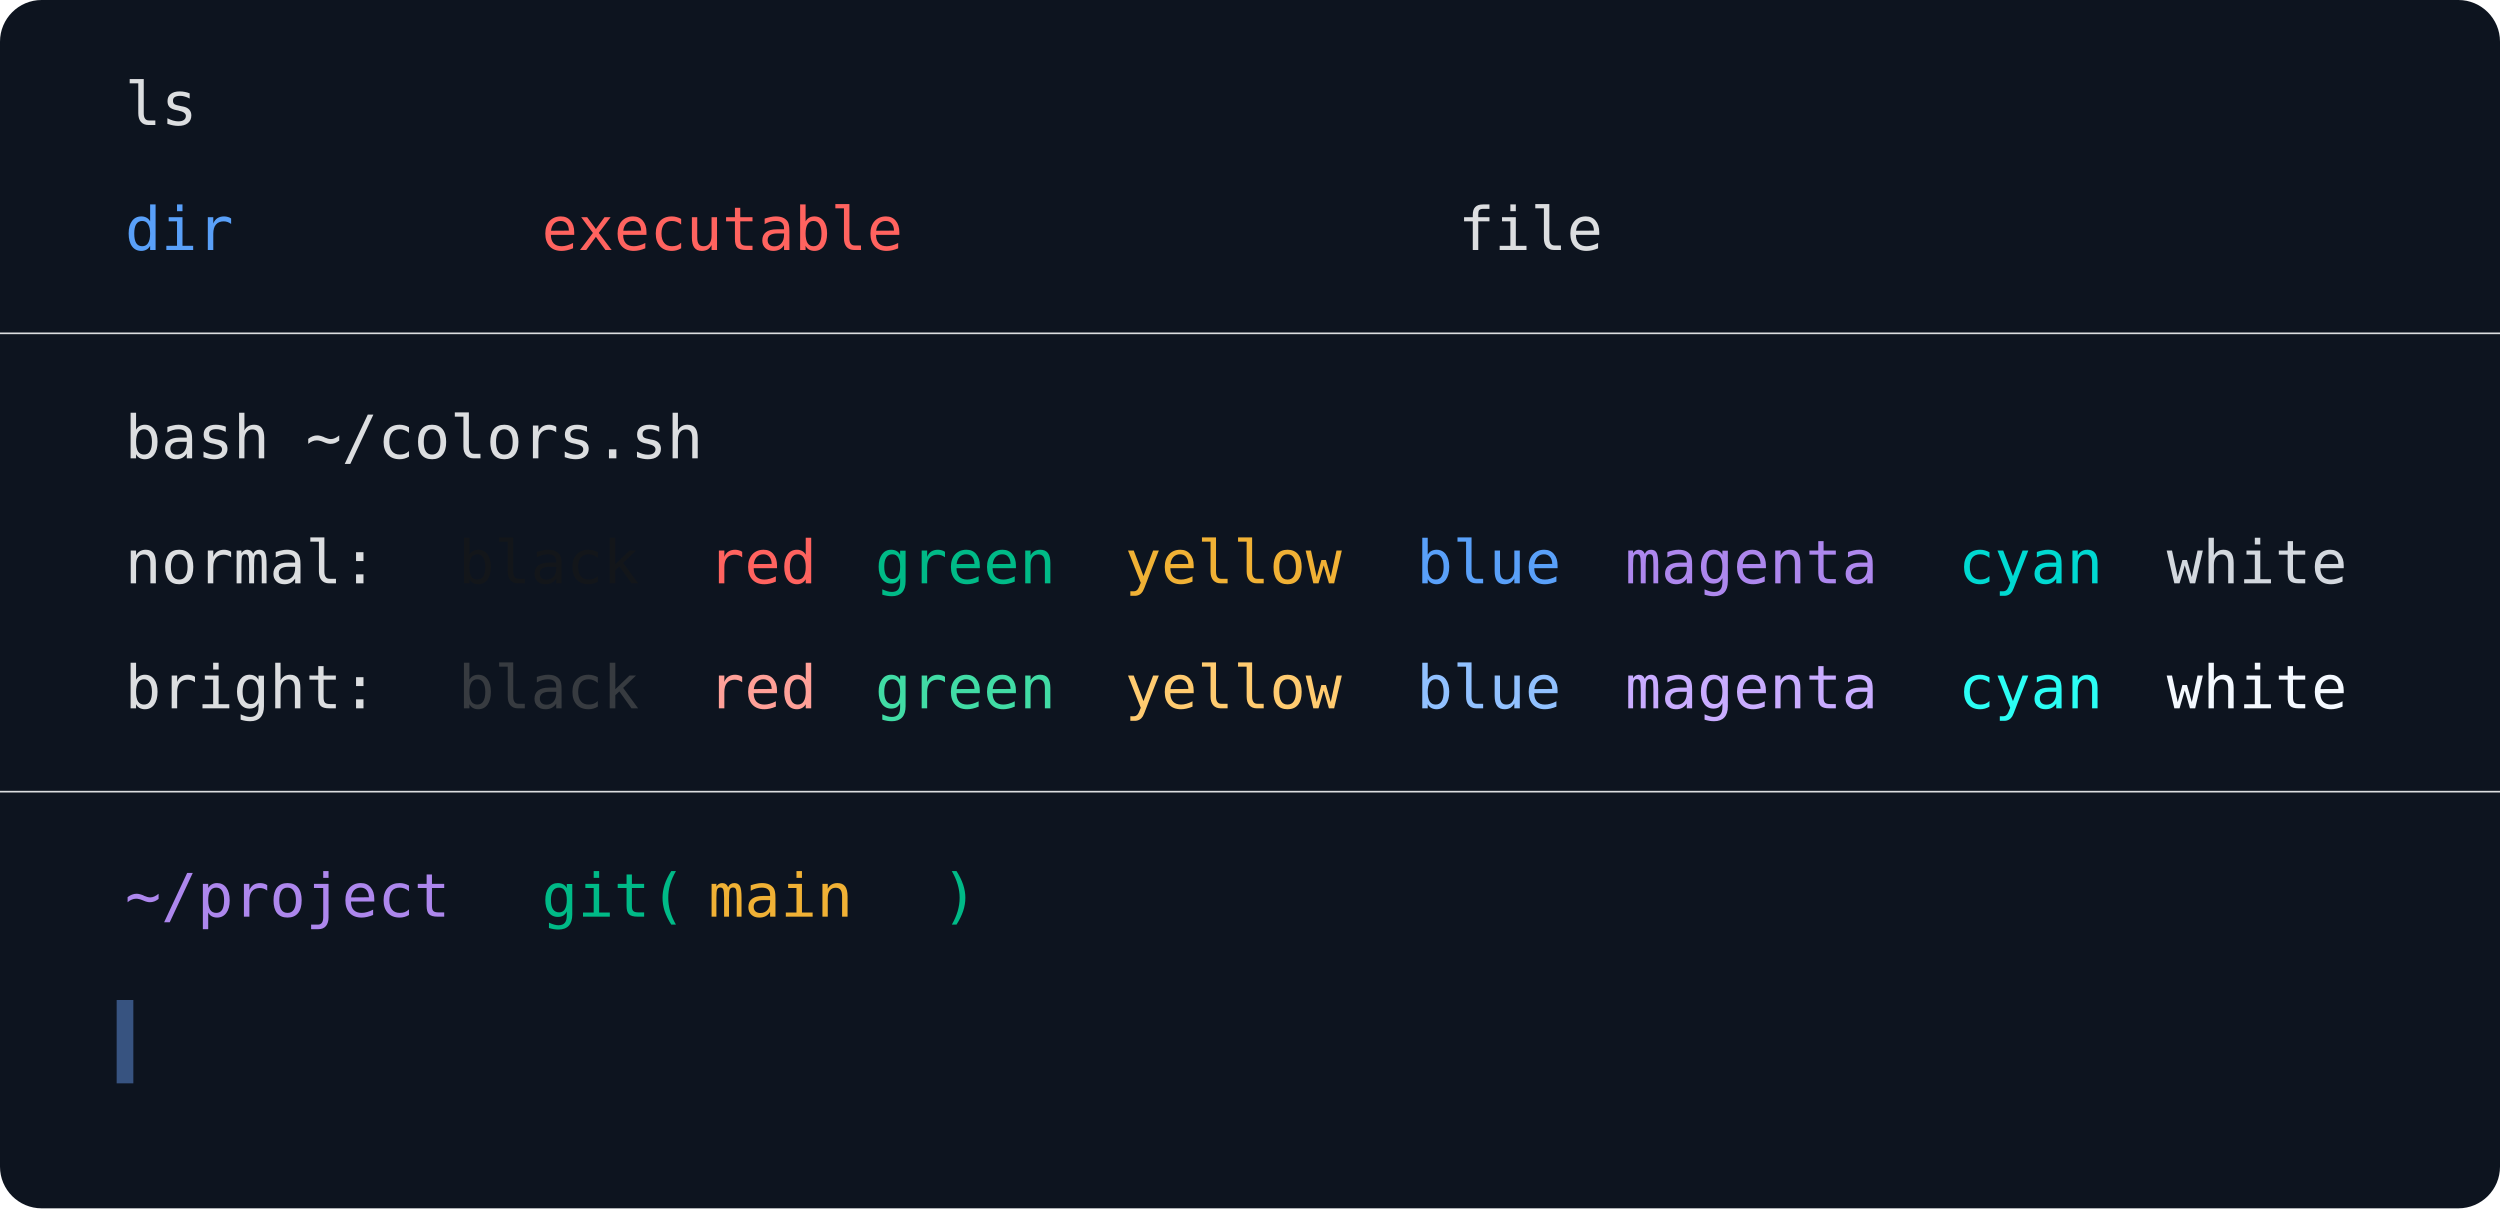
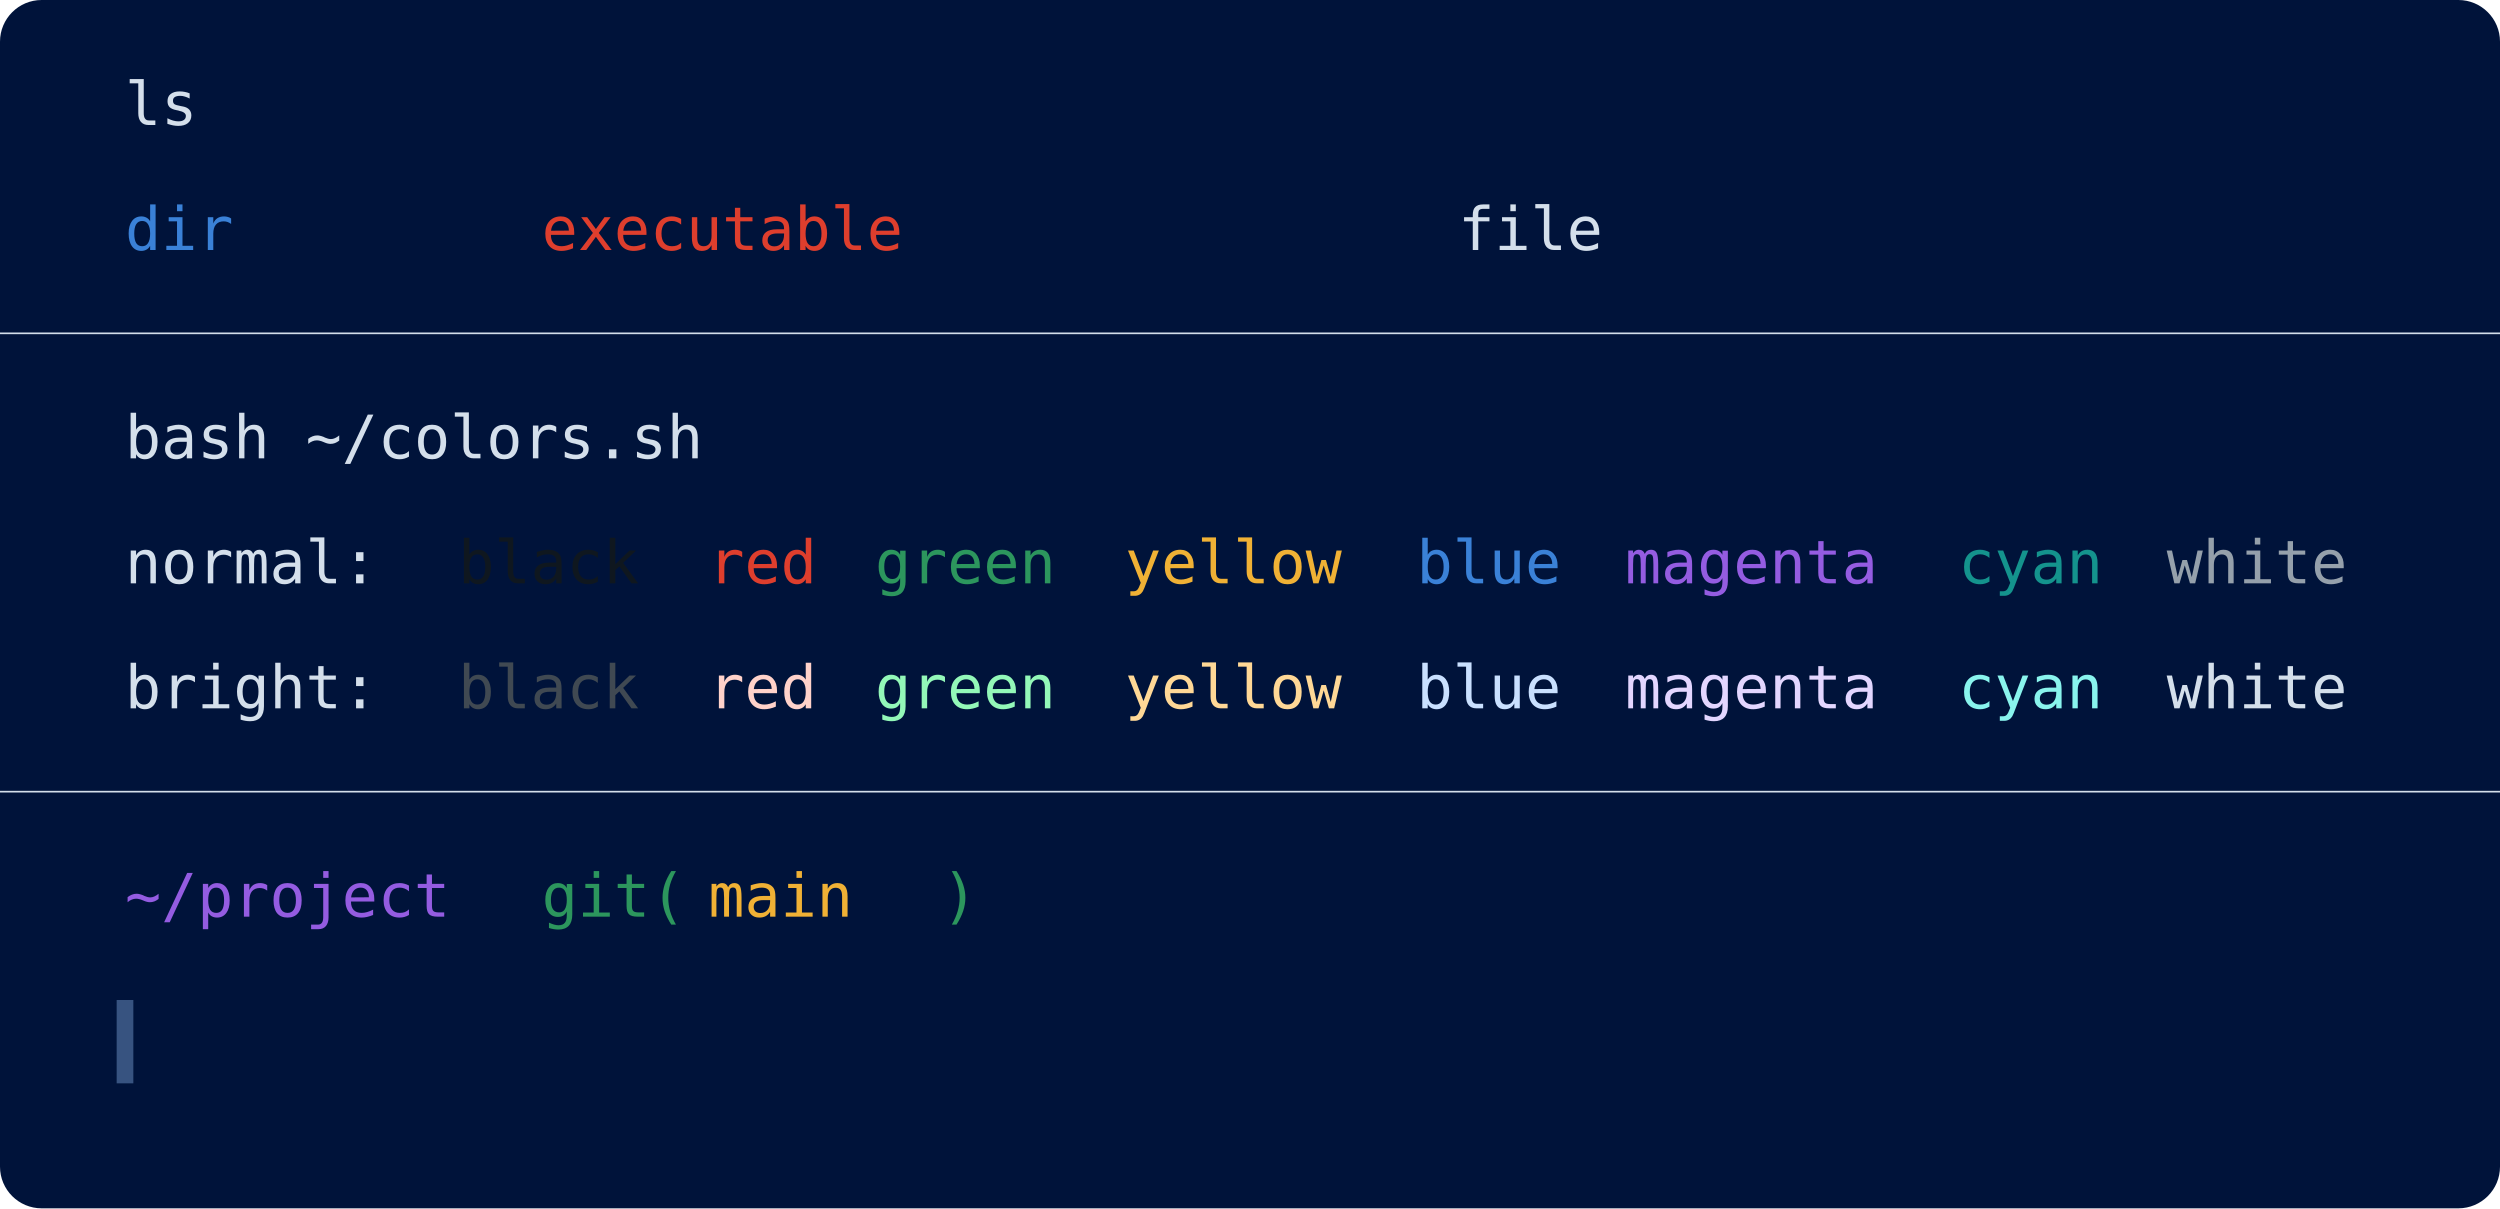
<svg xmlns="http://www.w3.org/2000/svg" viewBox="0 0 300 145">
-   <rect width="300" height="145" fill="#0D141F" class="Dynamic" rx="5" />
-   <text x="15" y="15" fill="#dcdee0" class="Dynamic" font-family="monospace" font-size=".6em">ls</text>
-   <text x="15" y="30" fill="#59A0F9" class="Dynamic" font-family="monospace" font-size=".6em">
+   <rect width="300" height="145" fill="#00133A" class="Dynamic" rx="5" />
+   <text x="15" y="15" fill="#D4DFEB" class="Dynamic" font-family="monospace" font-size=".6em">ls</text>
+   <text x="15" y="30" fill="#3A81D7" class="Dynamic" font-family="monospace" font-size=".6em">
dir
</text>
-   <text x="65" y="30" fill="#FF635F" class="Dynamic" font-family="monospace" font-size=".6em">
+   <text x="65" y="30" fill="#DE3E2D" class="Dynamic" font-family="monospace" font-size=".6em">
executable
</text>
-   <text x="175" y="30" fill="#dcdee0" class="Dynamic" font-family="monospace" font-size=".6em">
+   <text x="175" y="30" fill="#D4DFEB" class="Dynamic" font-family="monospace" font-size=".6em">
file
</text>
-   <path stroke="#dcdee0" d="M0 40h300" class="Dynamic" style="stroke-width:.2" />
-   <text x="15" y="55" fill="#dcdee0" class="Dynamic" font-family="monospace" font-size=".6em">bash ~/colors.sh</text>
-   <text x="15" y="70" fill="#dcdee0" class="Dynamic" font-family="monospace" font-size=".6em">
+   <path stroke="#D4DFEB" d="M0 40h300" class="Dynamic" style="stroke-width:.2" />
+   <text x="15" y="55" fill="#D4DFEB" class="Dynamic" font-family="monospace" font-size=".6em">bash ~/colors.sh</text>
+   <text x="15" y="70" fill="#D4DFEB" class="Dynamic" font-family="monospace" font-size=".6em">
normal:
</text>
-   <text x="55" y="70" fill="#13161A" class="Dynamic" font-family="monospace" font-size=".6em">
+   <text x="55" y="70" fill="#0F171F" class="Dynamic" font-family="monospace" font-size=".6em">
black
</text>
-   <text x="85" y="70" fill="#FF635F" class="Dynamic" font-family="monospace" font-size=".6em">
+   <text x="85" y="70" fill="#DE3E2D" class="Dynamic" font-family="monospace" font-size=".6em">
red
</text>
-   <text x="105" y="70" fill="#00BA87" class="Dynamic" font-family="monospace" font-size=".6em">
+   <text x="105" y="70" fill="#2C965D" class="Dynamic" font-family="monospace" font-size=".6em">
green
</text>
  <text x="135" y="70" fill="#F0B135" class="Dynamic" font-family="monospace" font-size=".6em">
yellow
</text>
-   <text x="170" y="70" fill="#59A0F9" class="Dynamic" font-family="monospace" font-size=".6em">
+   <text x="170" y="70" fill="#3A81D7" class="Dynamic" font-family="monospace" font-size=".6em">
blue
</text>
-   <text x="195" y="70" fill="#AD87ED" class="Dynamic" font-family="monospace" font-size=".6em">
+   <text x="195" y="70" fill="#945CE1" class="Dynamic" font-family="monospace" font-size=".6em">
magenta
</text>
-   <text x="235" y="70" fill="#00D9D1" class="Dynamic" font-family="monospace" font-size=".6em">
+   <text x="235" y="70" fill="#14938D" class="Dynamic" font-family="monospace" font-size=".6em">
cyan
</text>
-   <text x="260" y="70" fill="#D3D8DE" class="Dynamic" font-family="monospace" font-size=".6em">
+   <text x="260" y="70" fill="#95A0AB" class="Dynamic" font-family="monospace" font-size=".6em">
white
</text>
-   <text x="15" y="85" fill="#dcdee0" class="Dynamic" font-family="monospace" font-size=".6em">
+   <text x="15" y="85" fill="#D4DFEB" class="Dynamic" font-family="monospace" font-size=".6em">
bright:
</text>
-   <text x="55" y="85" fill="#373B40" class="Dynamic" font-family="monospace" font-size=".6em">
+   <text x="55" y="85" fill="#404952" class="Dynamic" font-family="monospace" font-size=".6em">
black
</text>
-   <text x="85" y="85" fill="#FFA098" class="Dynamic" font-family="monospace" font-size=".6em">
+   <text x="85" y="85" fill="#FFD2CA" class="Dynamic" font-family="monospace" font-size=".6em">
red
</text>
-   <text x="105" y="85" fill="#41DCA5" class="Dynamic" font-family="monospace" font-size=".6em">
+   <text x="105" y="85" fill="#93F8B8" class="Dynamic" font-family="monospace" font-size=".6em">
green
</text>
-   <text x="135" y="85" fill="#FFCB70" class="Dynamic" font-family="monospace" font-size=".6em">
+   <text x="135" y="85" fill="#FFD896" class="Dynamic" font-family="monospace" font-size=".6em">
yellow
</text>
-   <text x="170" y="85" fill="#91C1FF" class="Dynamic" font-family="monospace" font-size=".6em">
+   <text x="170" y="85" fill="#C9E0FF" class="Dynamic" font-family="monospace" font-size=".6em">
blue
</text>
-   <text x="195" y="85" fill="#C9ACFF" class="Dynamic" font-family="monospace" font-size=".6em">
+   <text x="195" y="85" fill="#E3D6FF" class="Dynamic" font-family="monospace" font-size=".6em">
magenta
</text>
-   <text x="235" y="85" fill="#2BFDF4" class="Dynamic" font-family="monospace" font-size=".6em">
+   <text x="235" y="85" fill="#89F4ED" class="Dynamic" font-family="monospace" font-size=".6em">
cyan
</text>
-   <text x="260" y="85" fill="#F4F9FF" class="Dynamic" font-family="monospace" font-size=".6em">
+   <text x="260" y="85" fill="#D4DFEB" class="Dynamic" font-family="monospace" font-size=".6em">
white
</text>
-   <path stroke="#dcdee0" d="M0 95h300" class="Dynamic" style="stroke-width:.2" />
-   <text x="15" y="110" fill="#AD87ED" class="Dynamic" font-family="monospace" font-size=".6em">
+   <path stroke="#D4DFEB" d="M0 95h300" class="Dynamic" style="stroke-width:.2" />
+   <text x="15" y="110" fill="#945CE1" class="Dynamic" font-family="monospace" font-size=".6em">
~/project
</text>
-   <text x="65" y="110" fill="#00BA87" class="Dynamic" font-family="monospace" font-size=".6em">
+   <text x="65" y="110" fill="#2C965D" class="Dynamic" font-family="monospace" font-size=".6em">
git(
    </text>
  <text x="85" y="110" fill="#F0B135" class="Dynamic" font-family="monospace" font-size=".6em">
      main
    </text>
-   <text x="113" y="110" fill="#00BA87" class="Dynamic" font-family="monospace" font-size=".6em">
+   <text x="113" y="110" fill="#2C965D" class="Dynamic" font-family="monospace" font-size=".6em">
      )
</text>
  <path stroke="#375380" d="M15 120v10" class="Dynamic" style="stroke-width:2" />
</svg>
